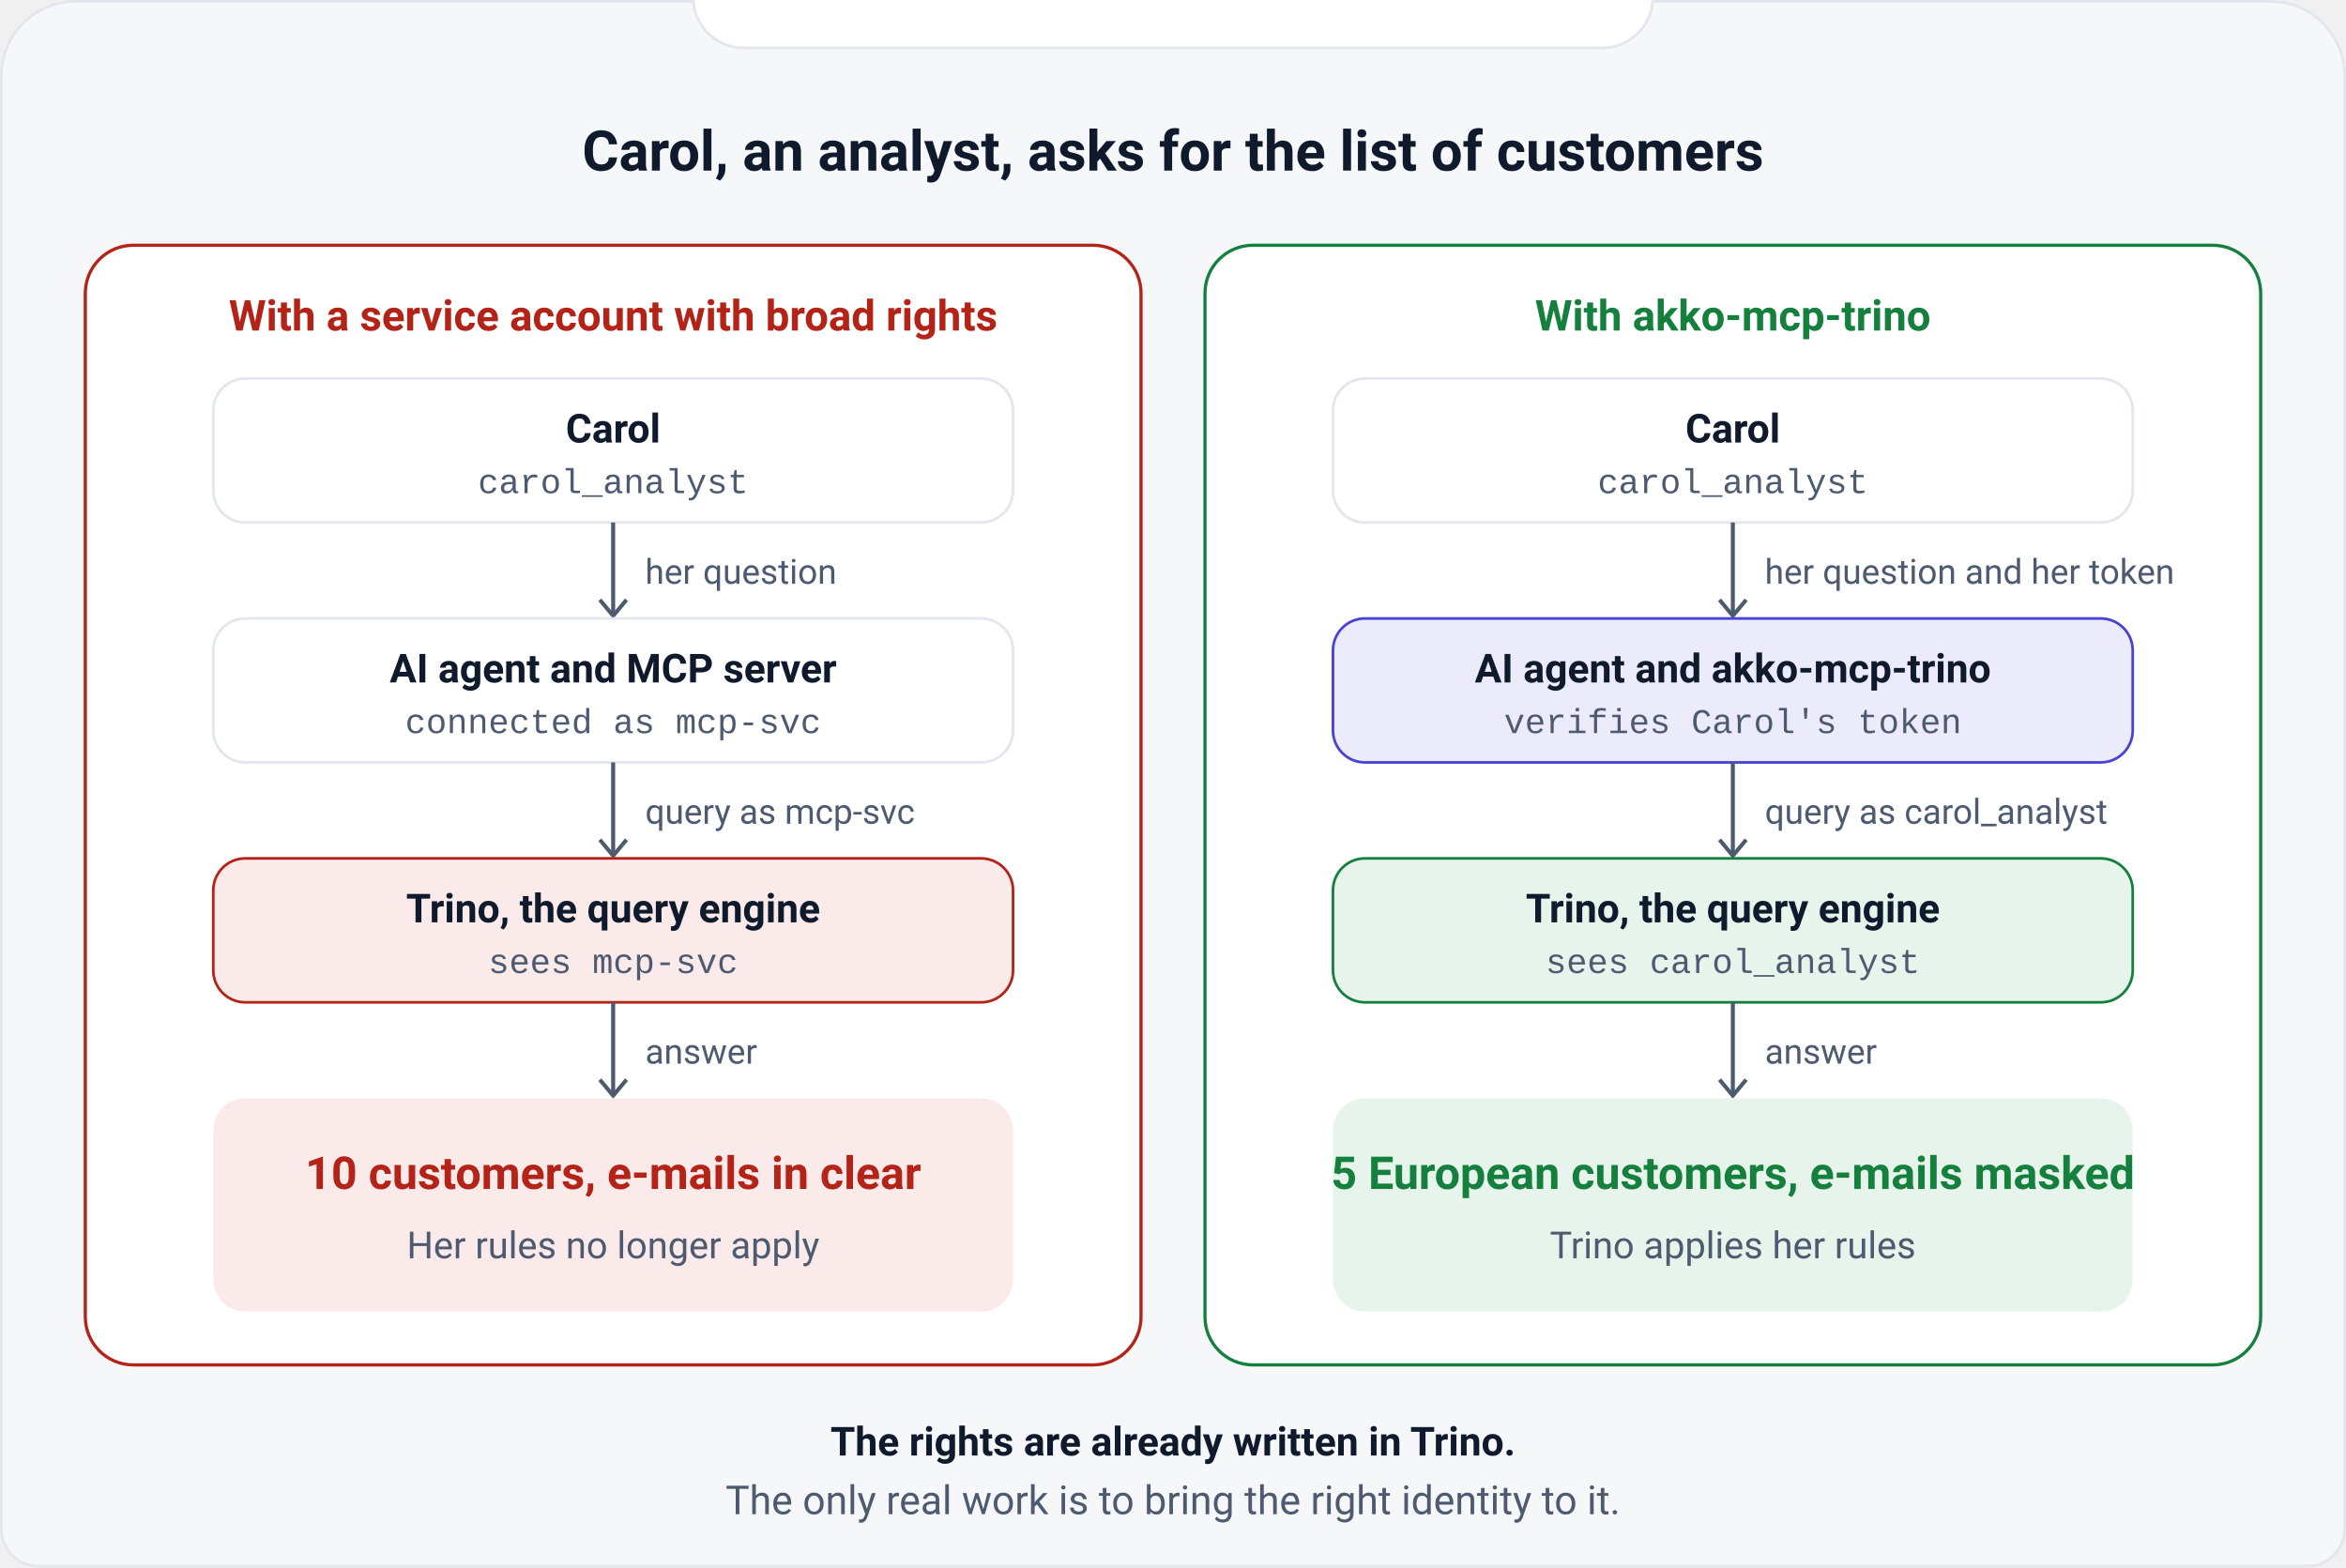
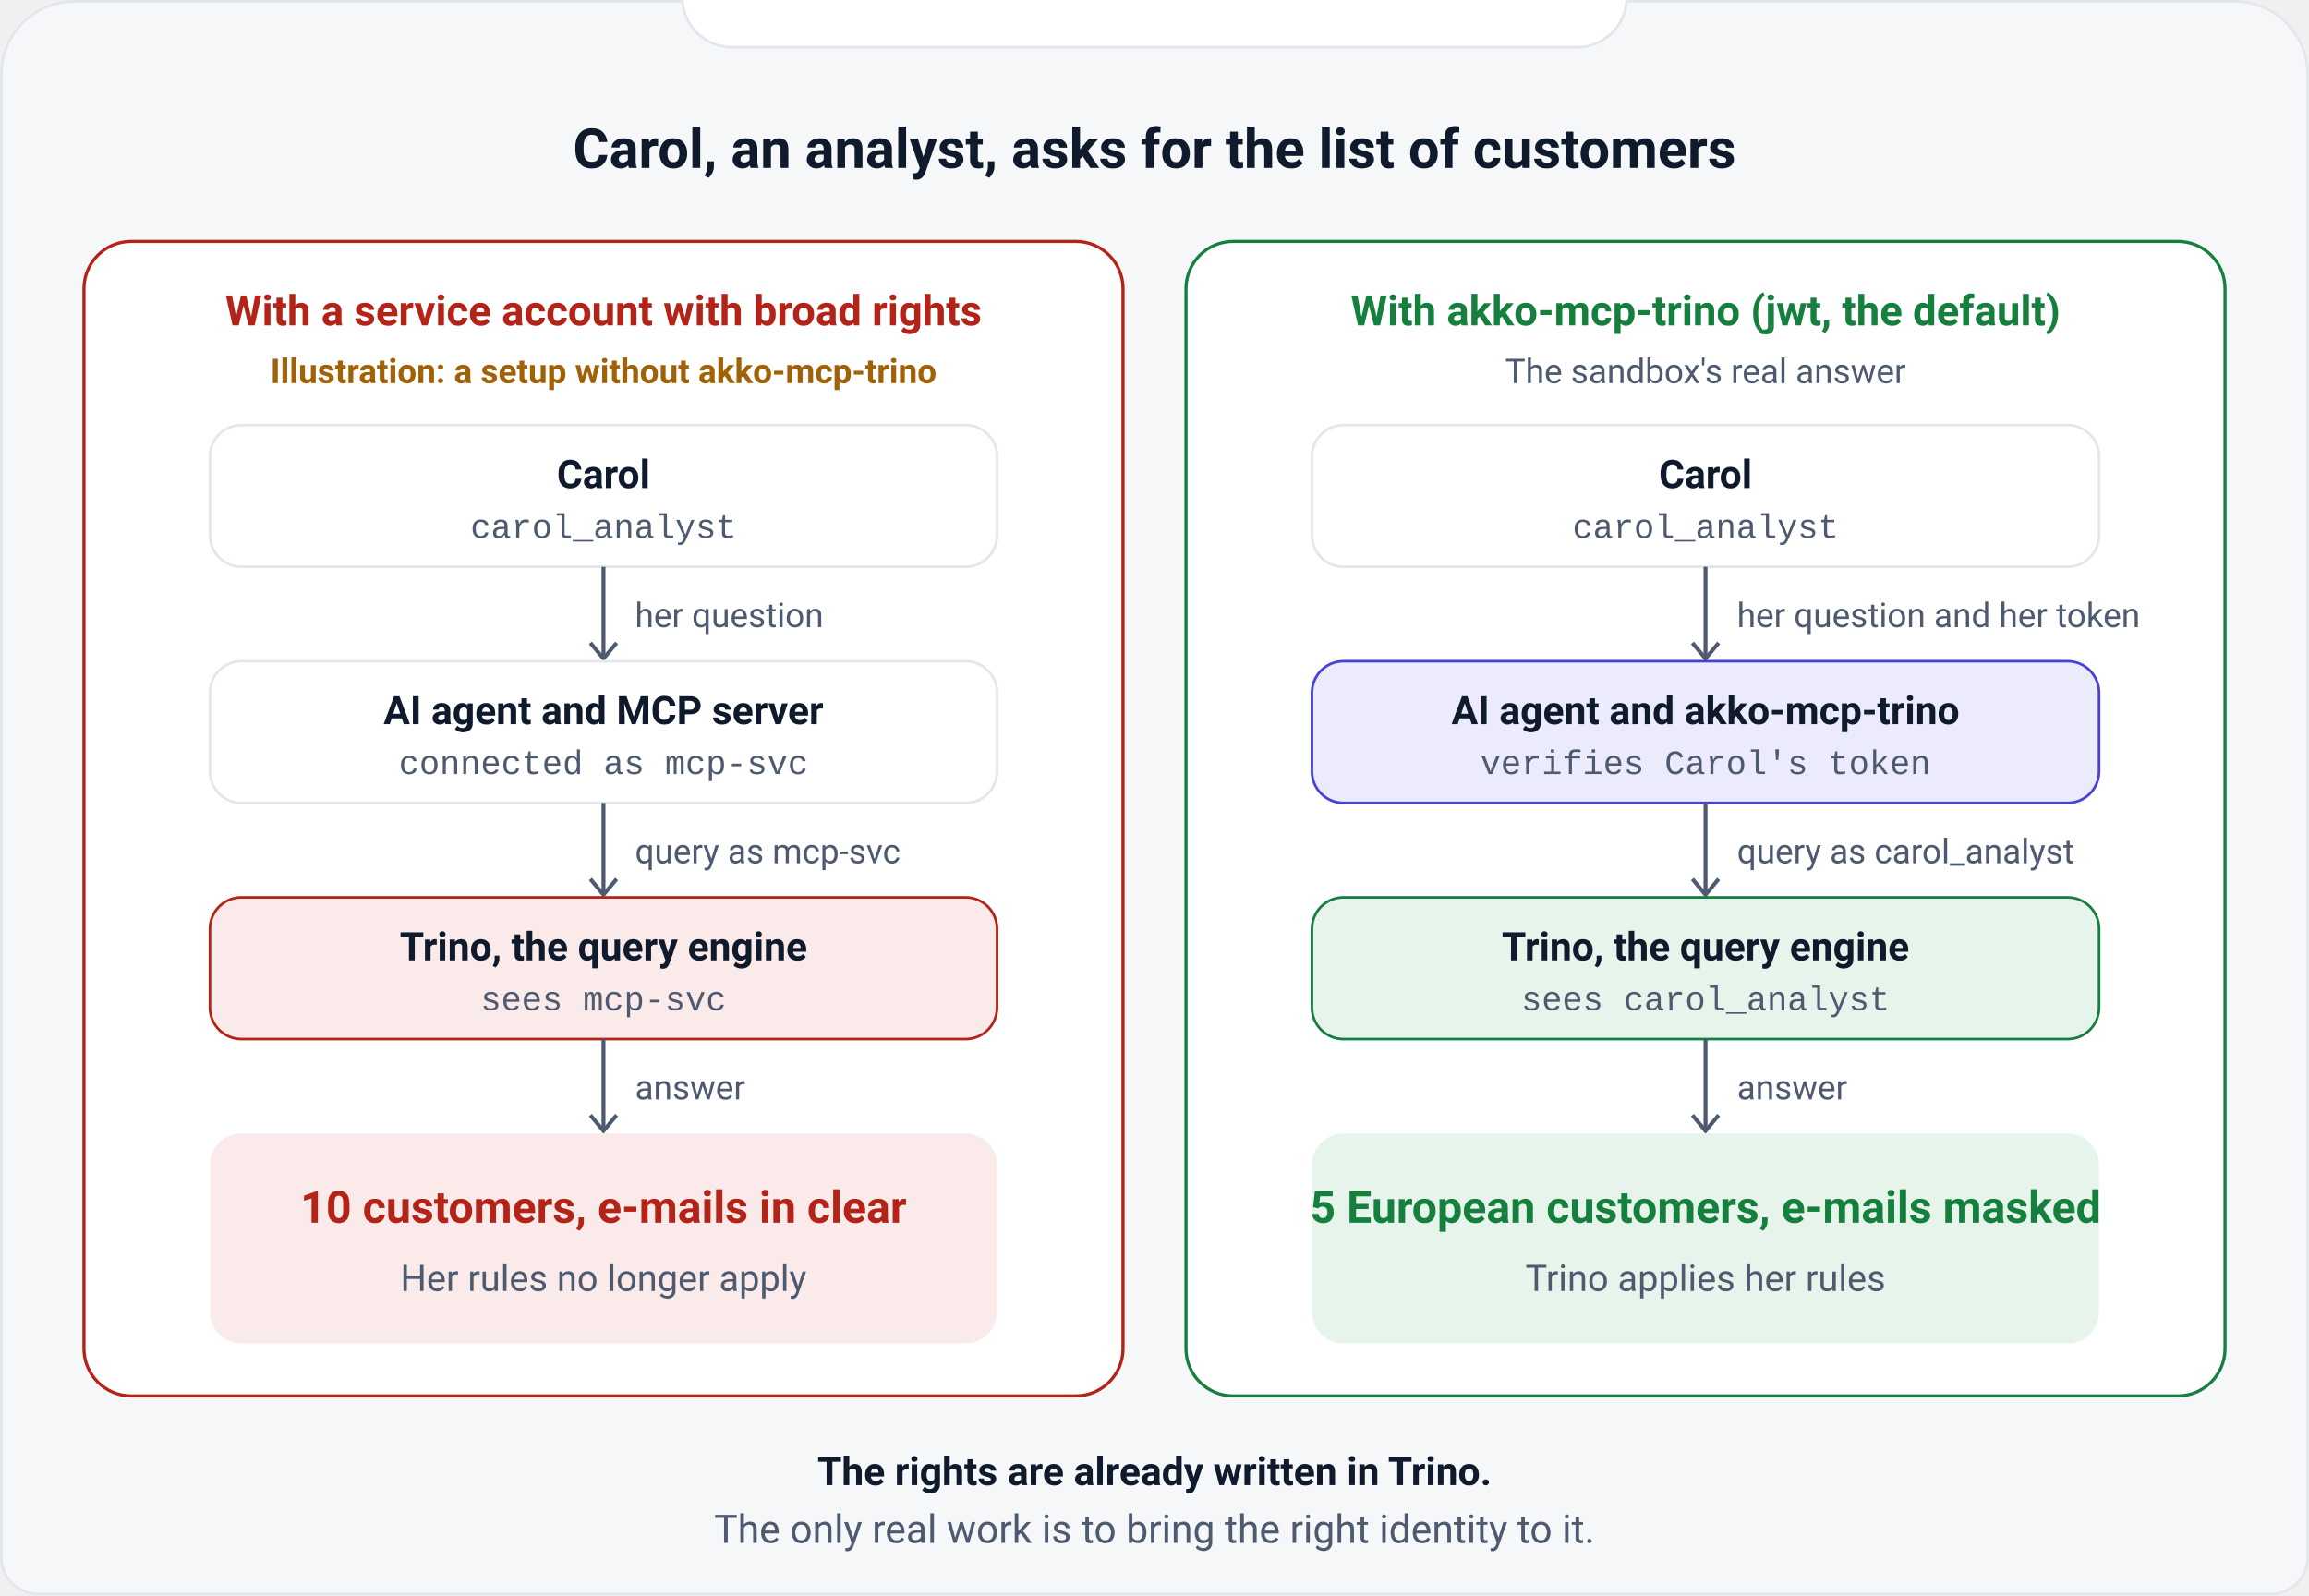
- <svg xmlns="http://www.w3.org/2000/svg" width="880" height="588" viewBox="0 0 880 588" role="img" aria-labelledby="t d">
+ <svg xmlns="http://www.w3.org/2000/svg" width="880" height="608" viewBox="0 0 880 608" role="img" aria-labelledby="t d">
  <style>
text{font-family:system-ui, -apple-system, 'Segoe UI', Roboto, 'Helvetica Neue', Arial, 'Noto Sans', 'DejaVu Sans', sans-serif;fill:#0f1b2d}
.m{font-family:ui-monospace, SFMono-Regular, 'SF Mono', Menlo, Consolas, 'Liberation Mono', 'DejaVu Sans Mono', monospace}
.mu{fill:#4d5a70} .fa{fill:#7d8798} .ac{fill:#4a42d4} .am{fill:#a16207}
.ok{fill:#15803d} .no{fill:#b42318} .b{font-weight:600} .bb{font-weight:700}
.ln{fill:none;stroke:#4d5a70;stroke-width:1.5} .dash{stroke-dasharray:4 4}
.grid{stroke:#e3e6ec;stroke-width:1}
</style>
-   <path d="M28.5 0.5H851.5A28 28 0 0 1 879.5 28.5V573.5A14 14 0 0 1 865.5 587.5H14.5A14 14 0 0 1 0.5 573.5V28.5A28 28 0 0 1 28.5 0.5Z" fill="#f6f7f9" stroke="#e3e6ec" />
+   <path d="M28.5 0.5H851.5A28 28 0 0 1 879.5 28.5V593.5A14 14 0 0 1 865.5 607.5H14.5A14 14 0 0 1 0.5 593.5V28.5A28 28 0 0 1 28.5 0.5Z" fill="#f6f7f9" stroke="#e3e6ec" />
  <rect x="260" y="-20" width="360" height="38" rx="19" fill="#ffffff" stroke="#e3e6ec" />
  <text x="440.0" y="64" font-size="21" text-anchor="middle" class="bb" xml:space="preserve">Carol, an analyst, asks for the list of customers</text>
-   <rect x="32" y="92" width="396" height="420" rx="18" fill="#ffffff" stroke="#b42318" stroke-width="1.2" />
+   <rect x="32" y="92" width="396" height="440" rx="18" fill="#ffffff" stroke="#b42318" stroke-width="1.2" />
  <text x="230.0" y="124" font-size="16" text-anchor="middle" class="bb no" xml:space="preserve">With a service account with broad rights</text>
-   <rect x="80.0" y="142" width="300" height="54" rx="12" fill="#ffffff" stroke="#e3e6ec" stroke-width="1" />
-   <text x="230.0" y="166.0" font-size="15" text-anchor="middle" class="b" xml:space="preserve">Carol</text>
-   <text x="230.0" y="185.0" font-size="13" text-anchor="middle" class="m mu" xml:space="preserve">carol_analyst</text>
-   <path class="ln" d="M230.0 196V231" />
-   <path class="ln" d="M225.0 225L230.0 231L235.0 225" />
-   <text x="242.0" y="219" font-size="13" class="mu" xml:space="preserve">her question</text>
-   <rect x="80.0" y="232" width="300" height="54" rx="12" fill="#ffffff" stroke="#e3e6ec" stroke-width="1" />
-   <text x="230.0" y="256.0" font-size="15" text-anchor="middle" class="b" xml:space="preserve">AI agent and MCP server</text>
-   <text x="230.0" y="275.0" font-size="13" text-anchor="middle" class="m mu" xml:space="preserve">connected as mcp-svc</text>
-   <path class="ln" d="M230.0 286V321" />
-   <path class="ln" d="M225.0 315L230.0 321L235.0 315" />
-   <text x="242.0" y="309" font-size="13" class="mu" xml:space="preserve">query as mcp-svc</text>
-   <rect x="80.0" y="322" width="300" height="54" rx="12" fill="#fbeaea" stroke="#b42318" stroke-width="1" />
-   <text x="230.0" y="346.0" font-size="15" text-anchor="middle" class="b" xml:space="preserve">Trino, the query engine</text>
-   <text x="230.0" y="365.0" font-size="13" text-anchor="middle" class="m mu" xml:space="preserve">sees mcp-svc</text>
-   <path class="ln" d="M230.0 376V411" />
-   <path class="ln" d="M225.0 405L230.0 411L235.0 405" />
-   <text x="242.0" y="399" font-size="13" class="mu" xml:space="preserve">answer</text>
-   <rect x="80.0" y="412" width="300" height="80" rx="12" fill="#fbeaea" />
-   <text x="230.0" y="446" font-size="17" text-anchor="middle" class="bb no" xml:space="preserve">10 customers, e-mails in clear</text>
-   <text x="230.0" y="472" font-size="14" text-anchor="middle" class="mu" xml:space="preserve">Her rules no longer apply</text>
-   <rect x="452" y="92" width="396" height="420" rx="18" fill="#ffffff" stroke="#15803d" stroke-width="1.2" />
-   <text x="650.0" y="124" font-size="16" text-anchor="middle" class="bb ok" xml:space="preserve">With akko-mcp-trino</text>
-   <rect x="500.0" y="142" width="300" height="54" rx="12" fill="#ffffff" stroke="#e3e6ec" stroke-width="1" />
-   <text x="650.0" y="166.0" font-size="15" text-anchor="middle" class="b" xml:space="preserve">Carol</text>
-   <text x="650.0" y="185.0" font-size="13" text-anchor="middle" class="m mu" xml:space="preserve">carol_analyst</text>
-   <path class="ln" d="M650.0 196V231" />
-   <path class="ln" d="M645.0 225L650.0 231L655.0 225" />
-   <text x="662.0" y="219" font-size="13" class="mu" xml:space="preserve">her question and her token</text>
-   <rect x="500.0" y="232" width="300" height="54" rx="12" fill="#ecebfb" stroke="#4a42d4" stroke-width="1" />
-   <text x="650.0" y="256.0" font-size="15" text-anchor="middle" class="b" xml:space="preserve">AI agent and akko-mcp-trino</text>
-   <text x="650.0" y="275.0" font-size="13" text-anchor="middle" class="m mu" xml:space="preserve">verifies Carol's token</text>
-   <path class="ln" d="M650.0 286V321" />
-   <path class="ln" d="M645.0 315L650.0 321L655.0 315" />
-   <text x="662.0" y="309" font-size="13" class="mu" xml:space="preserve">query as carol_analyst</text>
-   <rect x="500.0" y="322" width="300" height="54" rx="12" fill="#e7f4ec" stroke="#15803d" stroke-width="1" />
-   <text x="650.0" y="346.0" font-size="15" text-anchor="middle" class="b" xml:space="preserve">Trino, the query engine</text>
-   <text x="650.0" y="365.0" font-size="13" text-anchor="middle" class="m mu" xml:space="preserve">sees carol_analyst</text>
-   <path class="ln" d="M650.0 376V411" />
-   <path class="ln" d="M645.0 405L650.0 411L655.0 405" />
-   <text x="662.0" y="399" font-size="13" class="mu" xml:space="preserve">answer</text>
-   <rect x="500.0" y="412" width="300" height="80" rx="12" fill="#e7f4ec" />
-   <text x="650.0" y="446" font-size="17" text-anchor="middle" class="bb ok" xml:space="preserve">5 European customers, e-mails masked</text>
-   <text x="650.0" y="472" font-size="14" text-anchor="middle" class="mu" xml:space="preserve">Trino applies her rules</text>
-   <text x="440.0" y="546" font-size="15" text-anchor="middle" class="b" xml:space="preserve">The rights are already written in Trino.</text>
-   <text x="440.0" y="568" font-size="15" text-anchor="middle" class="mu" xml:space="preserve">The only real work is to bring the right identity to it.</text>
+   <text x="230.0" y="146" font-size="13" text-anchor="middle" class="am b" xml:space="preserve">Illustration: a setup without akko-mcp-trino</text>
+   <rect x="80.0" y="162" width="300" height="54" rx="12" fill="#ffffff" stroke="#e3e6ec" stroke-width="1" />
+   <text x="230.0" y="186.0" font-size="15" text-anchor="middle" class="b" xml:space="preserve">Carol</text>
+   <text x="230.0" y="205.0" font-size="13" text-anchor="middle" class="m mu" xml:space="preserve">carol_analyst</text>
+   <path class="ln" d="M230.0 216V251" />
+   <path class="ln" d="M225.0 245L230.0 251L235.0 245" />
+   <text x="242.0" y="239" font-size="13" class="mu" xml:space="preserve">her question</text>
+   <rect x="80.0" y="252" width="300" height="54" rx="12" fill="#ffffff" stroke="#e3e6ec" stroke-width="1" />
+   <text x="230.0" y="276.0" font-size="15" text-anchor="middle" class="b" xml:space="preserve">AI agent and MCP server</text>
+   <text x="230.0" y="295.0" font-size="13" text-anchor="middle" class="m mu" xml:space="preserve">connected as mcp-svc</text>
+   <path class="ln" d="M230.0 306V341" />
+   <path class="ln" d="M225.0 335L230.0 341L235.0 335" />
+   <text x="242.0" y="329" font-size="13" class="mu" xml:space="preserve">query as mcp-svc</text>
+   <rect x="80.0" y="342" width="300" height="54" rx="12" fill="#fbeaea" stroke="#b42318" stroke-width="1" />
+   <text x="230.0" y="366.0" font-size="15" text-anchor="middle" class="b" xml:space="preserve">Trino, the query engine</text>
+   <text x="230.0" y="385.0" font-size="13" text-anchor="middle" class="m mu" xml:space="preserve">sees mcp-svc</text>
+   <path class="ln" d="M230.0 396V431" />
+   <path class="ln" d="M225.0 425L230.0 431L235.0 425" />
+   <text x="242.0" y="419" font-size="13" class="mu" xml:space="preserve">answer</text>
+   <rect x="80.0" y="432" width="300" height="80" rx="12" fill="#fbeaea" />
+   <text x="230.0" y="466" font-size="17" text-anchor="middle" class="bb no" xml:space="preserve">10 customers, e-mails in clear</text>
+   <text x="230.0" y="492" font-size="14" text-anchor="middle" class="mu" xml:space="preserve">Her rules no longer apply</text>
+   <rect x="452" y="92" width="396" height="440" rx="18" fill="#ffffff" stroke="#15803d" stroke-width="1.2" />
+   <text x="650.0" y="124" font-size="16" text-anchor="middle" class="bb ok" xml:space="preserve">With akko-mcp-trino (jwt, the default)</text>
+   <text x="650.0" y="146" font-size="13" text-anchor="middle" class="mu" xml:space="preserve">The sandbox's real answer</text>
+   <rect x="500.0" y="162" width="300" height="54" rx="12" fill="#ffffff" stroke="#e3e6ec" stroke-width="1" />
+   <text x="650.0" y="186.0" font-size="15" text-anchor="middle" class="b" xml:space="preserve">Carol</text>
+   <text x="650.0" y="205.0" font-size="13" text-anchor="middle" class="m mu" xml:space="preserve">carol_analyst</text>
+   <path class="ln" d="M650.0 216V251" />
+   <path class="ln" d="M645.0 245L650.0 251L655.0 245" />
+   <text x="662.0" y="239" font-size="13" class="mu" xml:space="preserve">her question and her token</text>
+   <rect x="500.0" y="252" width="300" height="54" rx="12" fill="#ecebfb" stroke="#4a42d4" stroke-width="1" />
+   <text x="650.0" y="276.0" font-size="15" text-anchor="middle" class="b" xml:space="preserve">AI agent and akko-mcp-trino</text>
+   <text x="650.0" y="295.0" font-size="13" text-anchor="middle" class="m mu" xml:space="preserve">verifies Carol's token</text>
+   <path class="ln" d="M650.0 306V341" />
+   <path class="ln" d="M645.0 335L650.0 341L655.0 335" />
+   <text x="662.0" y="329" font-size="13" class="mu" xml:space="preserve">query as carol_analyst</text>
+   <rect x="500.0" y="342" width="300" height="54" rx="12" fill="#e7f4ec" stroke="#15803d" stroke-width="1" />
+   <text x="650.0" y="366.0" font-size="15" text-anchor="middle" class="b" xml:space="preserve">Trino, the query engine</text>
+   <text x="650.0" y="385.0" font-size="13" text-anchor="middle" class="m mu" xml:space="preserve">sees carol_analyst</text>
+   <path class="ln" d="M650.0 396V431" />
+   <path class="ln" d="M645.0 425L650.0 431L655.0 425" />
+   <text x="662.0" y="419" font-size="13" class="mu" xml:space="preserve">answer</text>
+   <rect x="500.0" y="432" width="300" height="80" rx="12" fill="#e7f4ec" />
+   <text x="650.0" y="466" font-size="17" text-anchor="middle" class="bb ok" xml:space="preserve">5 European customers, e-mails masked</text>
+   <text x="650.0" y="492" font-size="14" text-anchor="middle" class="mu" xml:space="preserve">Trino applies her rules</text>
+   <text x="440.0" y="566" font-size="15" text-anchor="middle" class="b" xml:space="preserve">The rights are already written in Trino.</text>
+   <text x="440.0" y="588" font-size="15" text-anchor="middle" class="mu" xml:space="preserve">The only real work is to bring the right identity to it.</text>
</svg>
